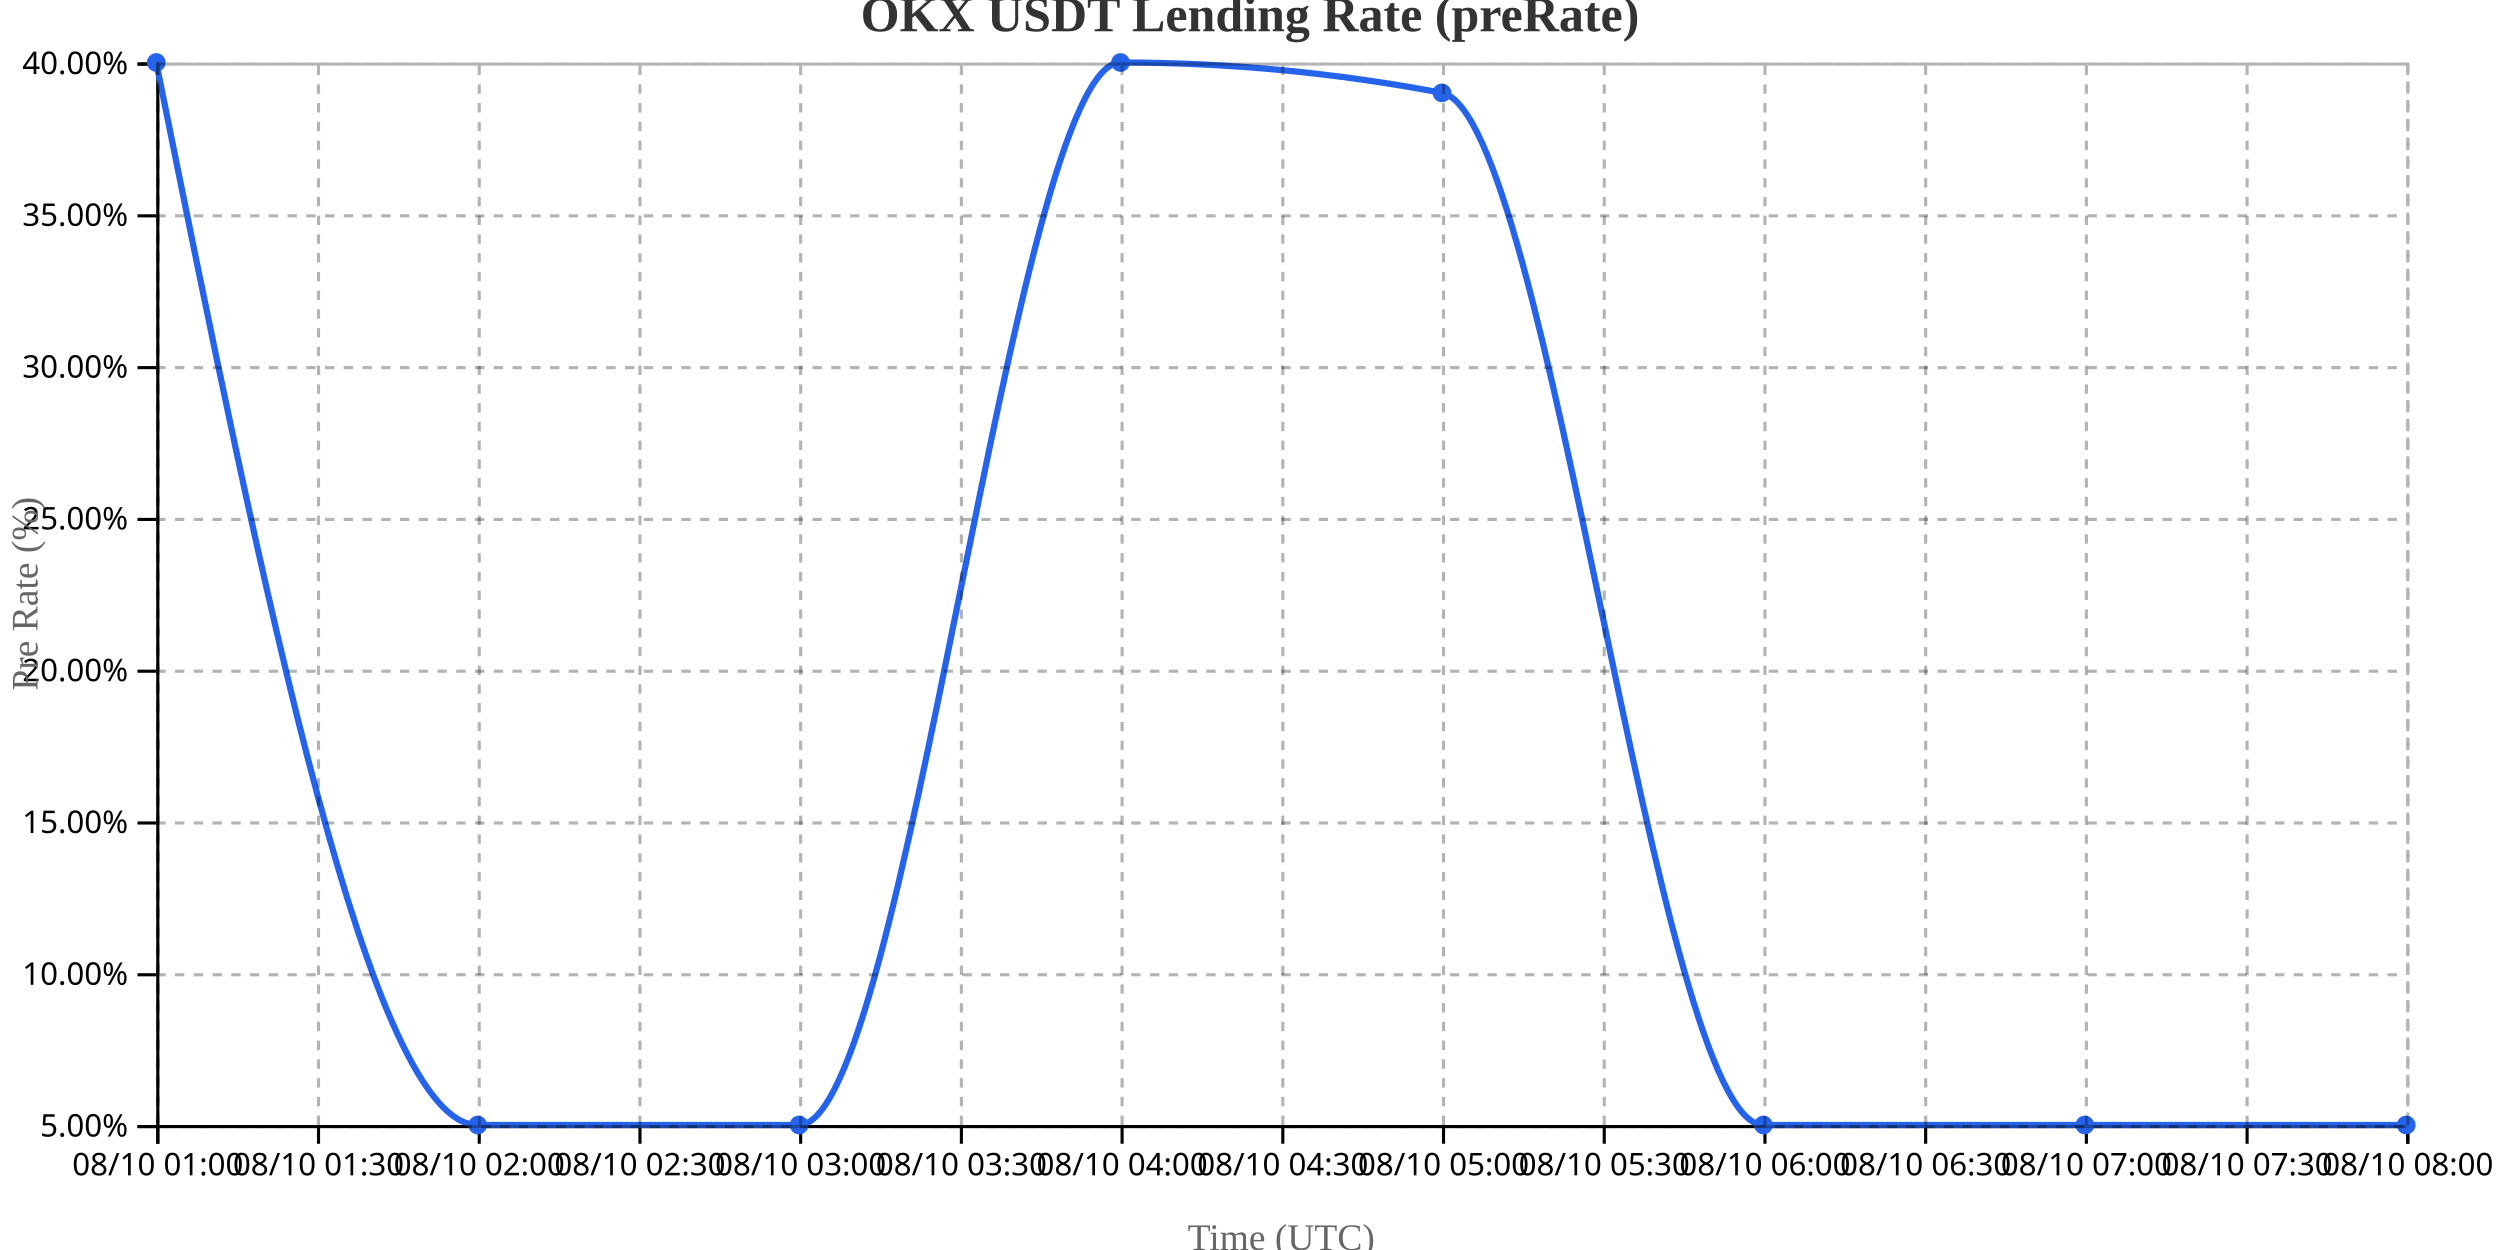
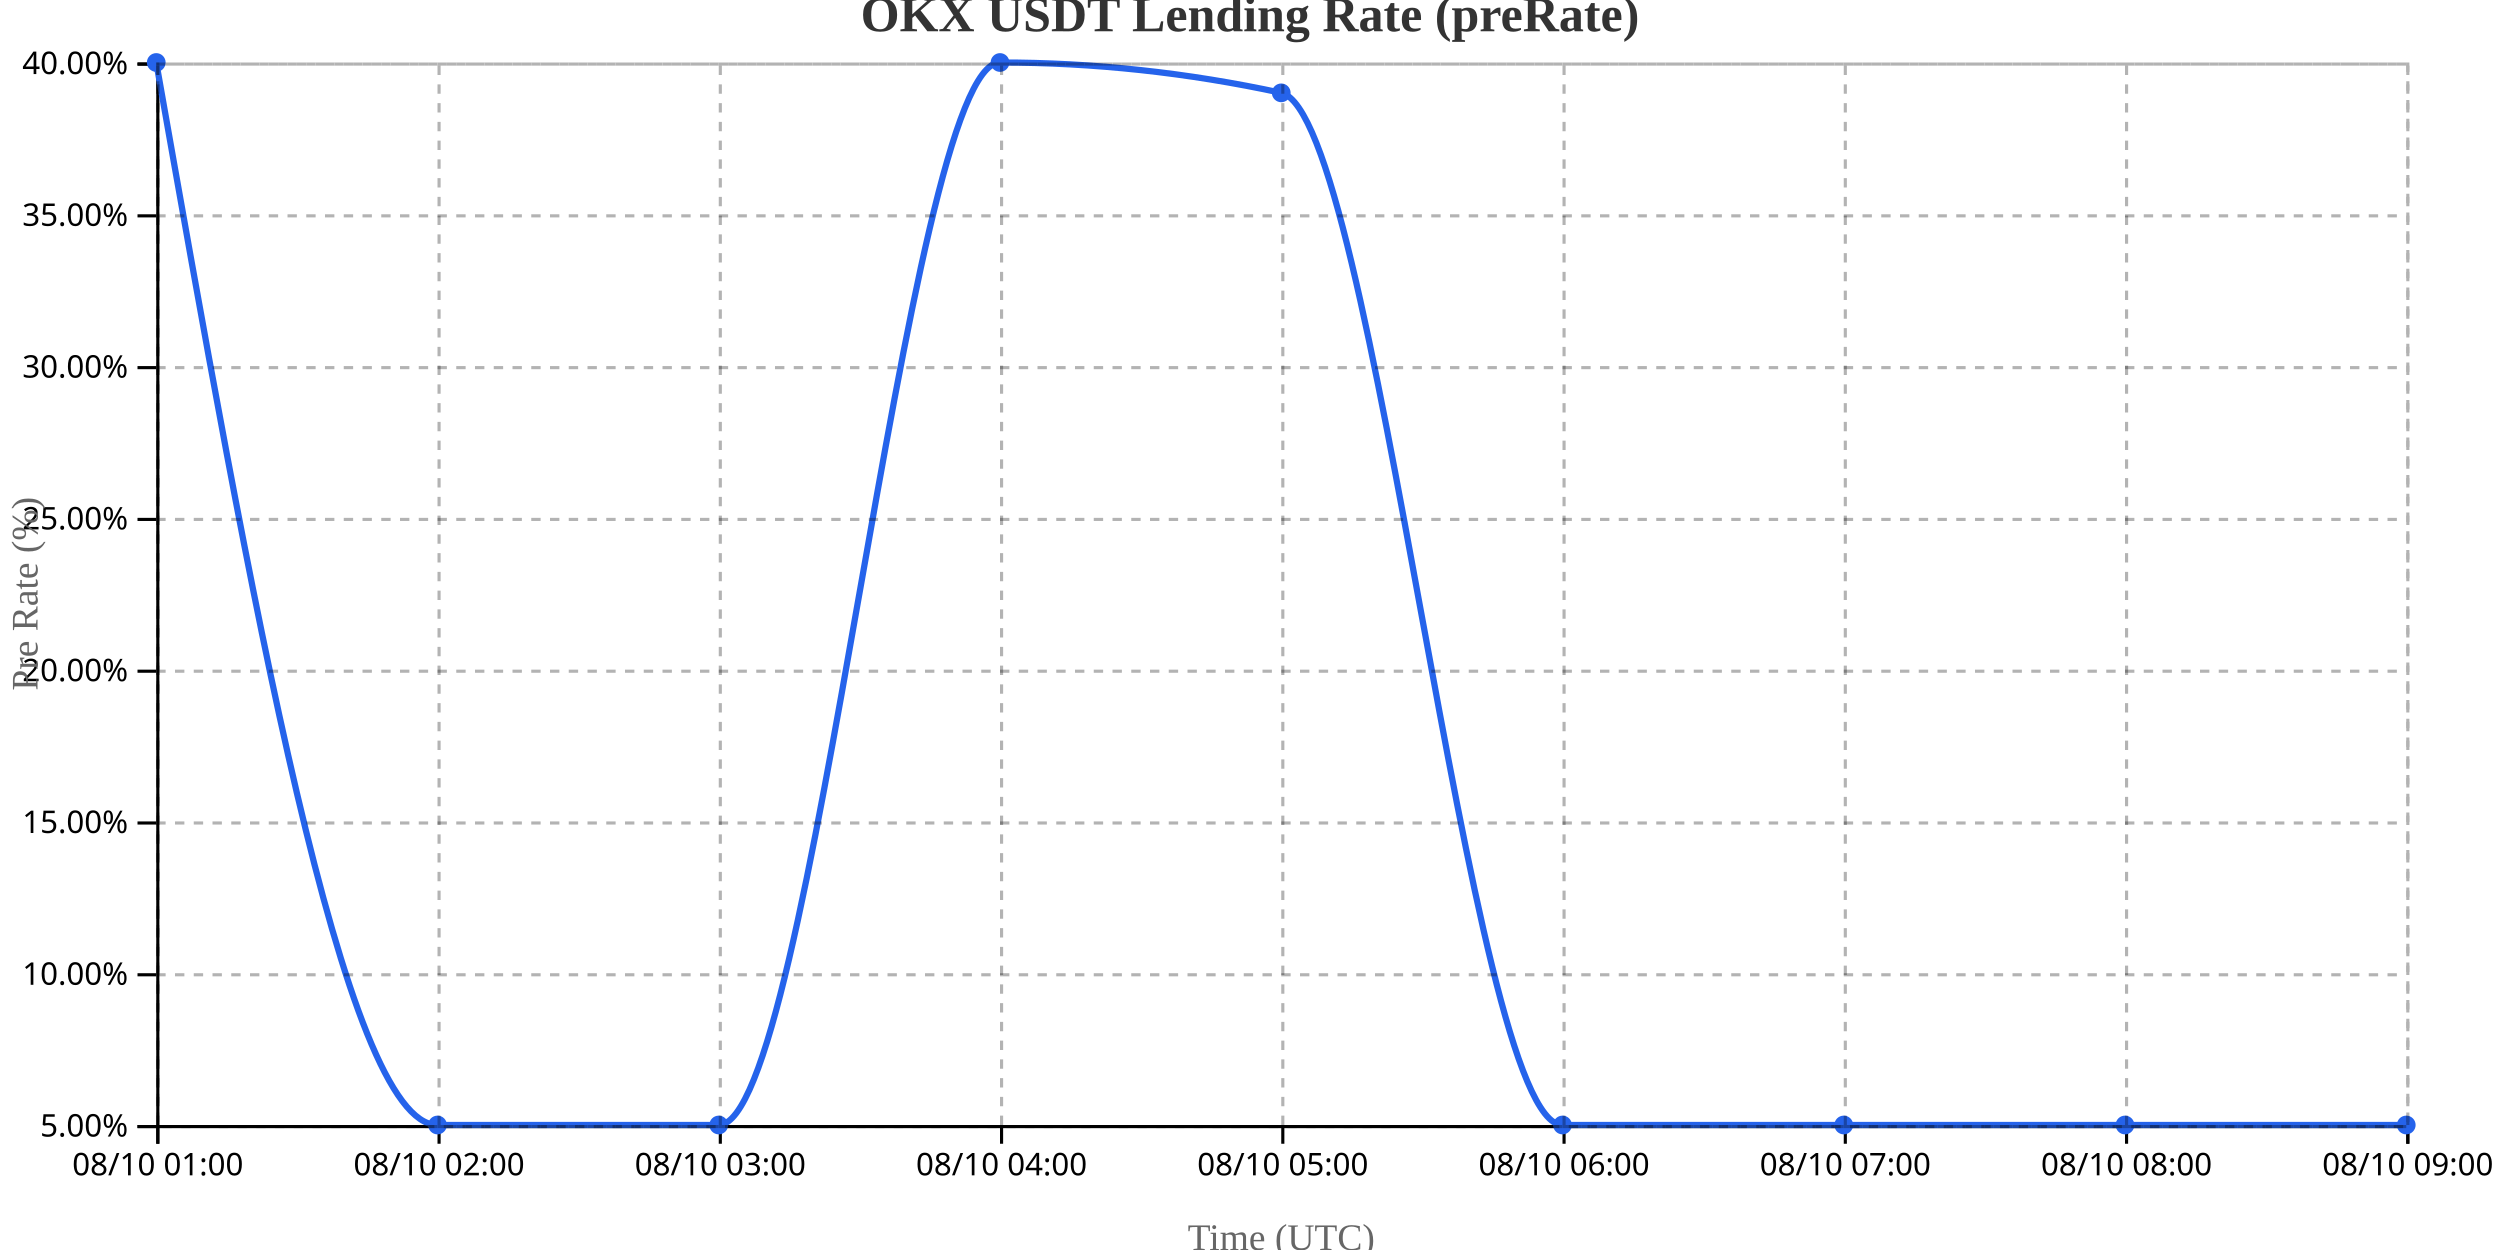
<svg xmlns="http://www.w3.org/2000/svg" width="800" height="400">
  <g transform="translate(50,20)">
    <g transform="translate(0,340)" fill="none" font-size="10" font-family="sans-serif" text-anchor="middle">
      <path class="domain" stroke="currentColor" d="M0.5,6V0.5H720.5V6" />
      <g class="tick" opacity="1" transform="translate(0.5,0)">
        <line stroke="currentColor" y2="6" />
        <text fill="currentColor" y="9" dy="0.71em">08/10 01:00</text>
      </g>
-       <g class="tick" opacity="1" transform="translate(51.92857,0)">
-         <line stroke="currentColor" y2="6" />
-         <text fill="currentColor" y="9" dy="0.71em">08/10 01:30</text>
-       </g>
-       <g class="tick" opacity="1" transform="translate(103.3571,0)">
+       <g class="tick" opacity="1" transform="translate(90.5,0)">
        <line stroke="currentColor" y2="6" />
        <text fill="currentColor" y="9" dy="0.71em">08/10 02:00</text>
      </g>
-       <g class="tick" opacity="1" transform="translate(154.7857,0)">
-         <line stroke="currentColor" y2="6" />
-         <text fill="currentColor" y="9" dy="0.71em">08/10 02:30</text>
-       </g>
-       <g class="tick" opacity="1" transform="translate(206.2143,0)">
+       <g class="tick" opacity="1" transform="translate(180.5,0)">
        <line stroke="currentColor" y2="6" />
        <text fill="currentColor" y="9" dy="0.71em">08/10 03:00</text>
      </g>
-       <g class="tick" opacity="1" transform="translate(257.6429,0)">
-         <line stroke="currentColor" y2="6" />
-         <text fill="currentColor" y="9" dy="0.71em">08/10 03:30</text>
-       </g>
-       <g class="tick" opacity="1" transform="translate(309.0714,0)">
+       <g class="tick" opacity="1" transform="translate(270.5,0)">
        <line stroke="currentColor" y2="6" />
        <text fill="currentColor" y="9" dy="0.71em">08/10 04:00</text>
      </g>
      <g class="tick" opacity="1" transform="translate(360.5,0)">
        <line stroke="currentColor" y2="6" />
-         <text fill="currentColor" y="9" dy="0.71em">08/10 04:30</text>
-       </g>
-       <g class="tick" opacity="1" transform="translate(411.9286,0)">
-         <line stroke="currentColor" y2="6" />
        <text fill="currentColor" y="9" dy="0.71em">08/10 05:00</text>
      </g>
-       <g class="tick" opacity="1" transform="translate(463.3571,0)">
-         <line stroke="currentColor" y2="6" />
-         <text fill="currentColor" y="9" dy="0.71em">08/10 05:30</text>
-       </g>
-       <g class="tick" opacity="1" transform="translate(514.7857,0)">
+       <g class="tick" opacity="1" transform="translate(450.5,0)">
        <line stroke="currentColor" y2="6" />
        <text fill="currentColor" y="9" dy="0.71em">08/10 06:00</text>
      </g>
-       <g class="tick" opacity="1" transform="translate(566.2143,0)">
-         <line stroke="currentColor" y2="6" />
-         <text fill="currentColor" y="9" dy="0.71em">08/10 06:30</text>
-       </g>
-       <g class="tick" opacity="1" transform="translate(617.6429,0)">
+       <g class="tick" opacity="1" transform="translate(540.5,0)">
        <line stroke="currentColor" y2="6" />
        <text fill="currentColor" y="9" dy="0.71em">08/10 07:00</text>
      </g>
-       <g class="tick" opacity="1" transform="translate(669.0714,0)">
+       <g class="tick" opacity="1" transform="translate(630.5,0)">
        <line stroke="currentColor" y2="6" />
-         <text fill="currentColor" y="9" dy="0.71em">08/10 07:30</text>
+         <text fill="currentColor" y="9" dy="0.71em">08/10 08:00</text>
      </g>
      <g class="tick" opacity="1" transform="translate(720.5,0)">
        <line stroke="currentColor" y2="6" />
-         <text fill="currentColor" y="9" dy="0.71em">08/10 08:00</text>
+         <text fill="currentColor" y="9" dy="0.71em">08/10 09:00</text>
      </g>
    </g>
    <g fill="none" font-size="10" font-family="sans-serif" text-anchor="end">
      <path class="domain" stroke="currentColor" d="M-6,340.5H0.5V0.5H-6" />
      <g class="tick" opacity="1" transform="translate(0,340.5)">
        <line stroke="currentColor" x2="-6" />
        <text fill="currentColor" x="-9" dy="0.32em">5.00%</text>
      </g>
      <g class="tick" opacity="1" transform="translate(0,291.9286)">
        <line stroke="currentColor" x2="-6" />
        <text fill="currentColor" x="-9" dy="0.32em">10.00%</text>
      </g>
      <g class="tick" opacity="1" transform="translate(0,243.3571)">
        <line stroke="currentColor" x2="-6" />
        <text fill="currentColor" x="-9" dy="0.32em">15.00%</text>
      </g>
      <g class="tick" opacity="1" transform="translate(0,194.7857)">
        <line stroke="currentColor" x2="-6" />
        <text fill="currentColor" x="-9" dy="0.32em">20.00%</text>
      </g>
      <g class="tick" opacity="1" transform="translate(0,146.2143)">
        <line stroke="currentColor" x2="-6" />
        <text fill="currentColor" x="-9" dy="0.32em">25.00%</text>
      </g>
      <g class="tick" opacity="1" transform="translate(0,97.64286)">
        <line stroke="currentColor" x2="-6" />
        <text fill="currentColor" x="-9" dy="0.32em">30.00%</text>
      </g>
      <g class="tick" opacity="1" transform="translate(0,49.07143)">
        <line stroke="currentColor" x2="-6" />
        <text fill="currentColor" x="-9" dy="0.32em">35.00%</text>
      </g>
      <g class="tick" opacity="1" transform="translate(0,0.5)">
        <line stroke="currentColor" x2="-6" />
        <text fill="currentColor" x="-9" dy="0.32em">40.00%</text>
      </g>
    </g>
    <text transform="rotate(-90)" y="-50" x="-170" dy="1em" style="text-anchor: middle; font-size: 12px; fill: #666;">Pre Rate (%)</text>
    <text transform="translate(360, 380)" style="text-anchor: middle; font-size: 12px; fill: #666;">Time (UTC)</text>
-     <path fill="none" stroke="#2563eb" stroke-width="2" d="M0,0C34.286,170,68.571,340,102.857,340C137.143,340,171.429,340,205.714,340C240,340,274.286,0,308.571,0C342.857,0,377.143,3.238,411.429,9.714C445.714,16.19,480,340,514.286,340C548.571,340,582.857,340,617.143,340C651.429,340,685.714,340,720,340" />
+     <path fill="none" stroke="#2563eb" stroke-width="2" d="M0,0C30,170,60,340,90,340C120,340,150,340,180,340C210,340,240,0,270,0C300,0,330,3.238,360,9.714C390,16.19,420,340,450,340C480,340,510,340,540,340C570,340,600,340,630,340C660,340,690,340,720,340" />
    <circle class="dot" cx="0" cy="0" r="3" fill="#2563eb" />
-     <circle class="dot" cx="102.857" cy="340" r="3" fill="#2563eb" />
-     <circle class="dot" cx="205.714" cy="340" r="3" fill="#2563eb" />
-     <circle class="dot" cx="308.571" cy="0" r="3" fill="#2563eb" />
-     <circle class="dot" cx="411.429" cy="9.714" r="3" fill="#2563eb" />
-     <circle class="dot" cx="514.286" cy="340" r="3" fill="#2563eb" />
-     <circle class="dot" cx="617.143" cy="340" r="3" fill="#2563eb" />
+     <circle class="dot" cx="90" cy="340" r="3" fill="#2563eb" />
+     <circle class="dot" cx="180" cy="340" r="3" fill="#2563eb" />
+     <circle class="dot" cx="270" cy="0" r="3" fill="#2563eb" />
+     <circle class="dot" cx="360" cy="9.714" r="3" fill="#2563eb" />
+     <circle class="dot" cx="450" cy="340" r="3" fill="#2563eb" />
+     <circle class="dot" cx="540" cy="340" r="3" fill="#2563eb" />
+     <circle class="dot" cx="630" cy="340" r="3" fill="#2563eb" />
    <circle class="dot" cx="720" cy="340" r="3" fill="#2563eb" />
    <g class="grid" transform="translate(0,340)" fill="none" font-size="10" font-family="sans-serif" text-anchor="middle" style="stroke-dasharray: 3,3; opacity: 0.3;">
      <path class="domain" stroke="currentColor" d="M0.5,-340V0.5H720.5V-340" />
      <g class="tick" opacity="1" transform="translate(0.5,0)">
        <line stroke="currentColor" y2="-340" />
        <text fill="currentColor" y="3" dy="0.71em" />
      </g>
-       <g class="tick" opacity="1" transform="translate(51.92857,0)">
+       <g class="tick" opacity="1" transform="translate(90.5,0)">
        <line stroke="currentColor" y2="-340" />
        <text fill="currentColor" y="3" dy="0.71em" />
      </g>
-       <g class="tick" opacity="1" transform="translate(103.3571,0)">
+       <g class="tick" opacity="1" transform="translate(180.5,0)">
        <line stroke="currentColor" y2="-340" />
        <text fill="currentColor" y="3" dy="0.71em" />
      </g>
-       <g class="tick" opacity="1" transform="translate(154.7857,0)">
-         <line stroke="currentColor" y2="-340" />
-         <text fill="currentColor" y="3" dy="0.71em" />
-       </g>
-       <g class="tick" opacity="1" transform="translate(206.2143,0)">
-         <line stroke="currentColor" y2="-340" />
-         <text fill="currentColor" y="3" dy="0.71em" />
-       </g>
-       <g class="tick" opacity="1" transform="translate(257.6429,0)">
-         <line stroke="currentColor" y2="-340" />
-         <text fill="currentColor" y="3" dy="0.71em" />
-       </g>
-       <g class="tick" opacity="1" transform="translate(309.0714,0)">
+       <g class="tick" opacity="1" transform="translate(270.5,0)">
        <line stroke="currentColor" y2="-340" />
        <text fill="currentColor" y="3" dy="0.71em" />
      </g>
      <g class="tick" opacity="1" transform="translate(360.5,0)">
        <line stroke="currentColor" y2="-340" />
        <text fill="currentColor" y="3" dy="0.71em" />
      </g>
-       <g class="tick" opacity="1" transform="translate(411.9286,0)">
+       <g class="tick" opacity="1" transform="translate(450.5,0)">
        <line stroke="currentColor" y2="-340" />
        <text fill="currentColor" y="3" dy="0.71em" />
      </g>
-       <g class="tick" opacity="1" transform="translate(463.3571,0)">
+       <g class="tick" opacity="1" transform="translate(540.5,0)">
        <line stroke="currentColor" y2="-340" />
        <text fill="currentColor" y="3" dy="0.71em" />
      </g>
-       <g class="tick" opacity="1" transform="translate(514.7857,0)">
-         <line stroke="currentColor" y2="-340" />
-         <text fill="currentColor" y="3" dy="0.71em" />
-       </g>
-       <g class="tick" opacity="1" transform="translate(566.2143,0)">
-         <line stroke="currentColor" y2="-340" />
-         <text fill="currentColor" y="3" dy="0.71em" />
-       </g>
-       <g class="tick" opacity="1" transform="translate(617.6429,0)">
-         <line stroke="currentColor" y2="-340" />
-         <text fill="currentColor" y="3" dy="0.71em" />
-       </g>
-       <g class="tick" opacity="1" transform="translate(669.0714,0)">
+       <g class="tick" opacity="1" transform="translate(630.5,0)">
        <line stroke="currentColor" y2="-340" />
        <text fill="currentColor" y="3" dy="0.71em" />
      </g>
      <g class="tick" opacity="1" transform="translate(720.5,0)">
        <line stroke="currentColor" y2="-340" />
        <text fill="currentColor" y="3" dy="0.71em" />
      </g>
    </g>
    <g class="grid" fill="none" font-size="10" font-family="sans-serif" text-anchor="end" style="stroke-dasharray: 3,3; opacity: 0.3;">
      <path class="domain" stroke="currentColor" d="M720,340.5H0.5V0.5H720" />
      <g class="tick" opacity="1" transform="translate(0,340.5)">
        <line stroke="currentColor" x2="720" />
        <text fill="currentColor" x="-3" dy="0.32em" />
      </g>
      <g class="tick" opacity="1" transform="translate(0,291.9286)">
        <line stroke="currentColor" x2="720" />
        <text fill="currentColor" x="-3" dy="0.32em" />
      </g>
      <g class="tick" opacity="1" transform="translate(0,243.3571)">
        <line stroke="currentColor" x2="720" />
        <text fill="currentColor" x="-3" dy="0.32em" />
      </g>
      <g class="tick" opacity="1" transform="translate(0,194.7857)">
        <line stroke="currentColor" x2="720" />
        <text fill="currentColor" x="-3" dy="0.32em" />
      </g>
      <g class="tick" opacity="1" transform="translate(0,146.2143)">
        <line stroke="currentColor" x2="720" />
        <text fill="currentColor" x="-3" dy="0.32em" />
      </g>
      <g class="tick" opacity="1" transform="translate(0,97.64286)">
        <line stroke="currentColor" x2="720" />
        <text fill="currentColor" x="-3" dy="0.32em" />
      </g>
      <g class="tick" opacity="1" transform="translate(0,49.07143)">
        <line stroke="currentColor" x2="720" />
        <text fill="currentColor" x="-3" dy="0.32em" />
      </g>
      <g class="tick" opacity="1" transform="translate(0,0.5)">
        <line stroke="currentColor" x2="720" />
        <text fill="currentColor" x="-3" dy="0.32em" />
      </g>
    </g>
  </g>
  <text x="400" y="10" text-anchor="middle" style="font-size: 16px; font-weight: bold; fill: #333;">OKX USDT Lending Rate (preRate)</text>
</svg>
